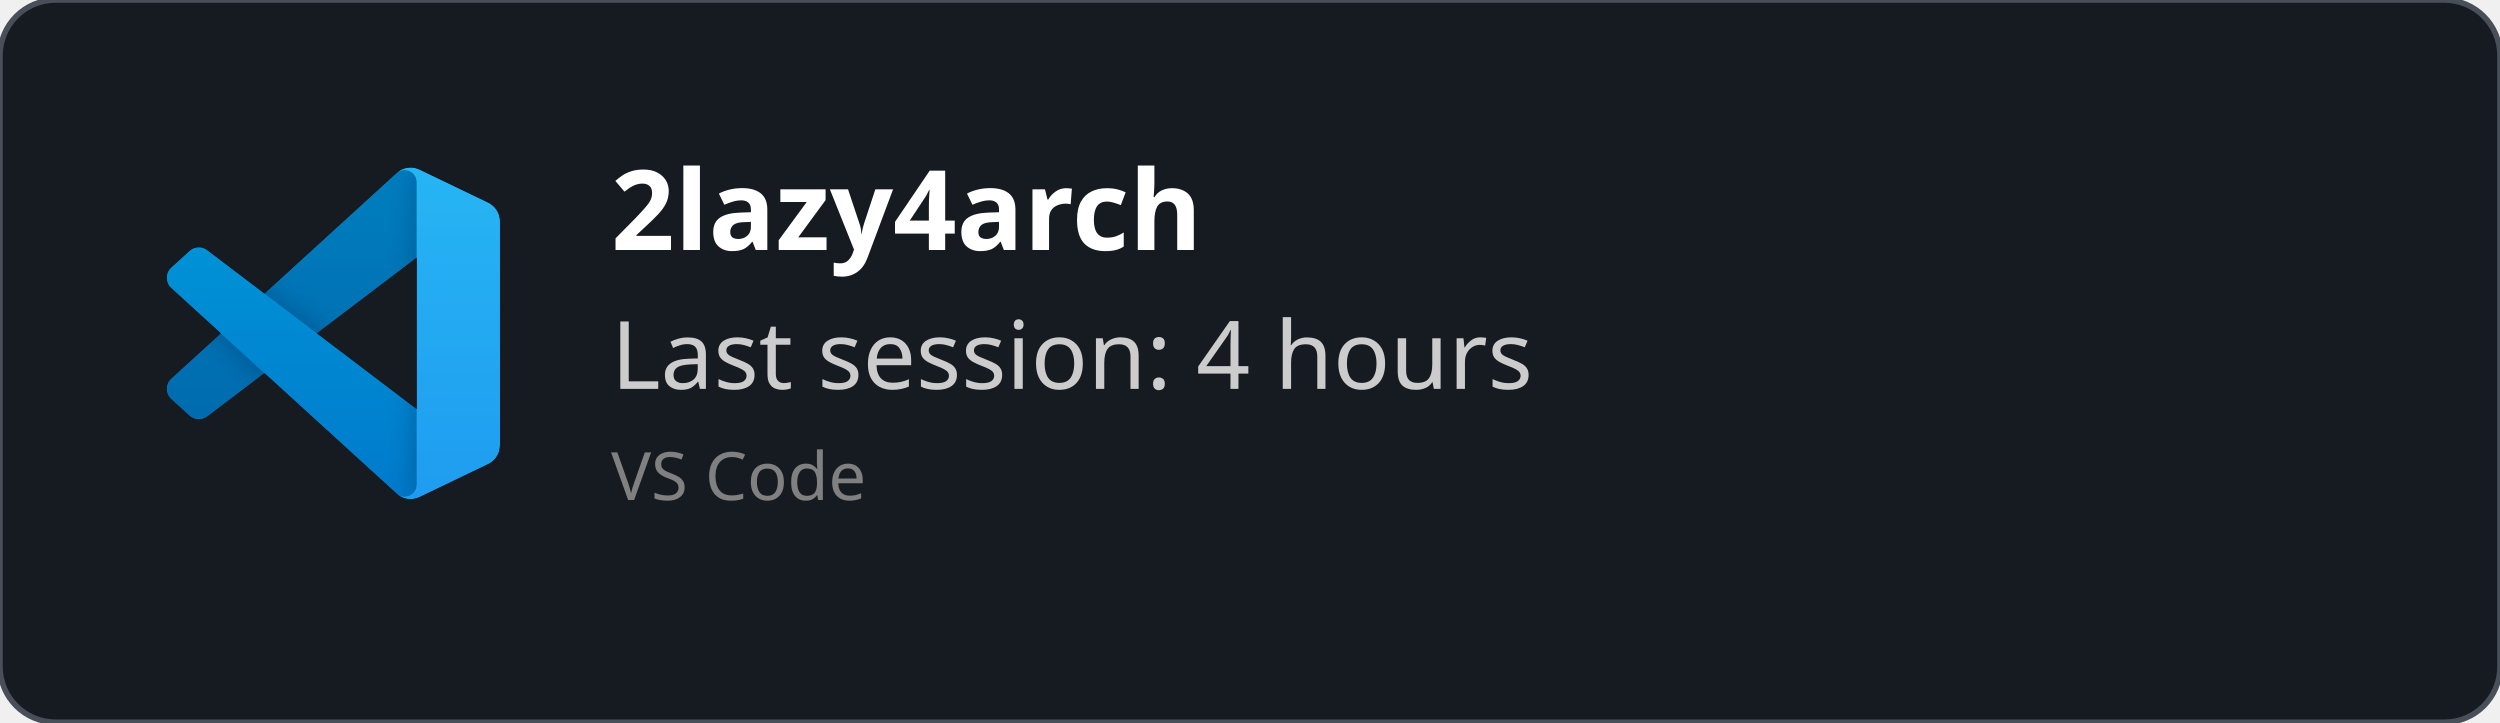
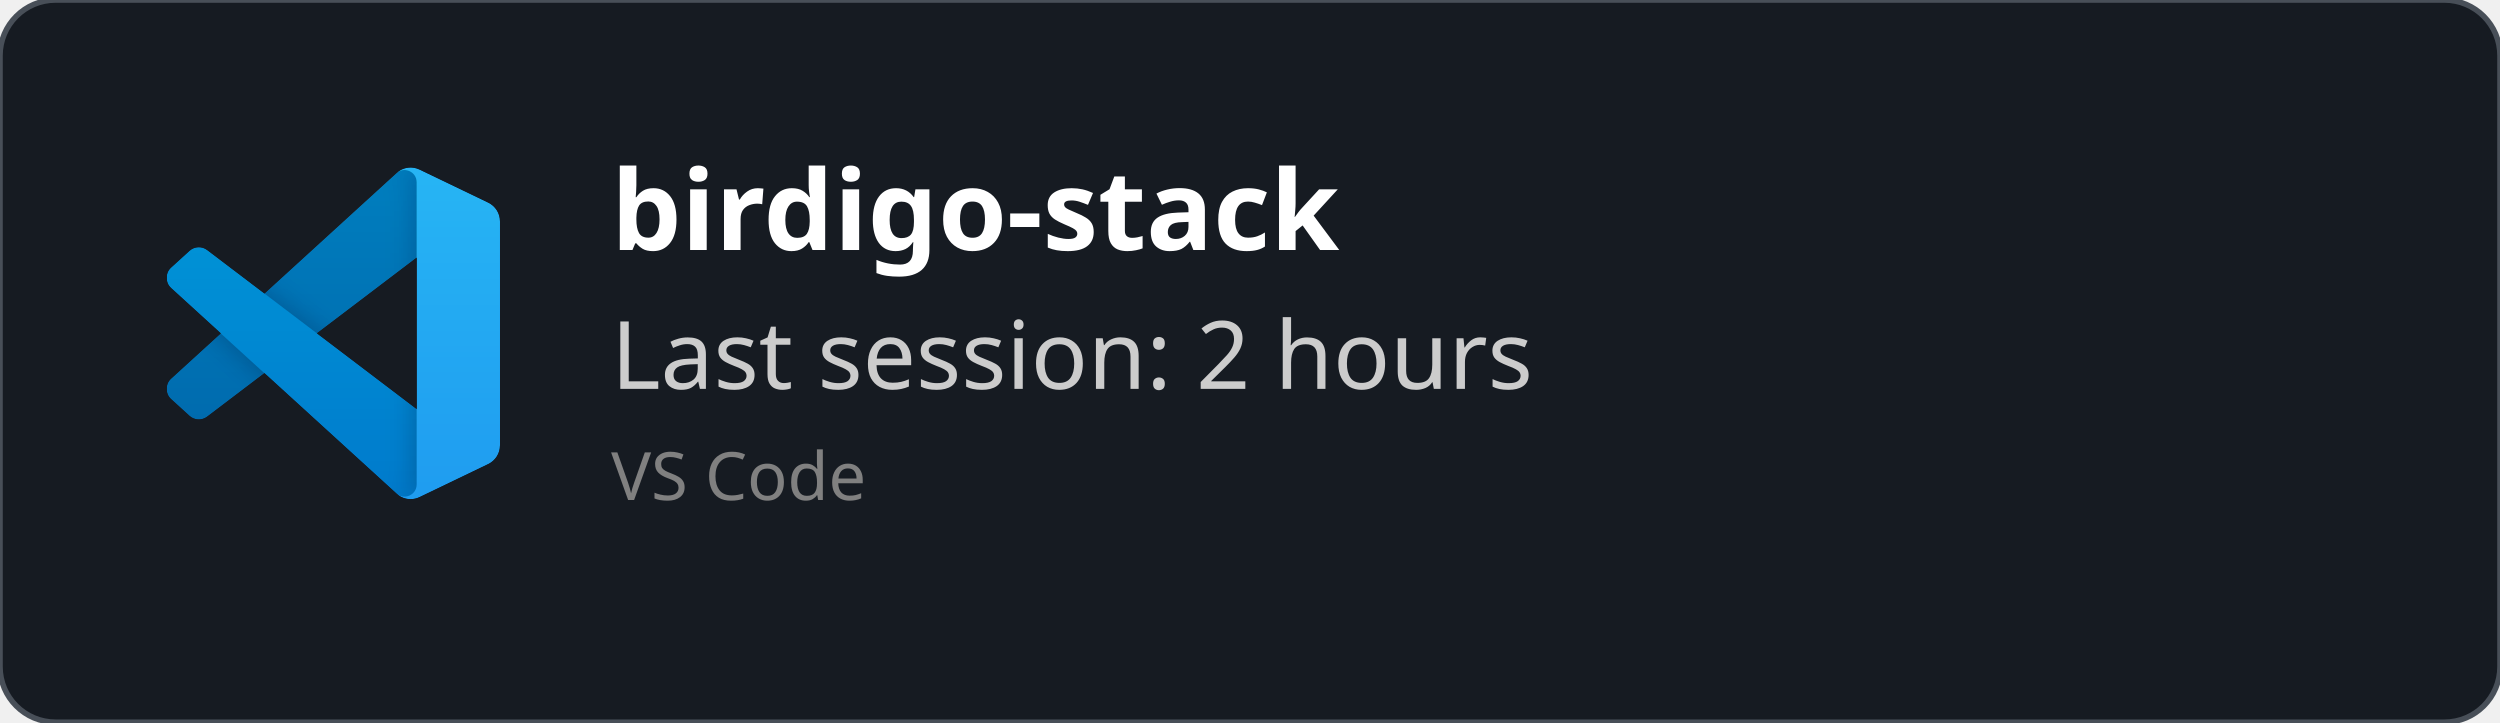
<svg xmlns="http://www.w3.org/2000/svg" width="450" height="130" viewBox="0 0 450 130" fill="none" role="img">
  <style>
    *{
        font-family: 'Segoe UI', Ubuntu, monospace
    }
    </style>
  <defs>
    <clipPath id="horizontalClip" x="20" y="20" width="500" height="200">
      <rect x="90" y="20" width="300" height="50" />
    </clipPath>
  </defs>
  <rect width="450" height="130" fill="rgba(22,27,34)" stroke="#484f58" stroke-width="1" fill-opacity="1" stroke-opacity="1" x="0" y="0" rx="10px" ry="10px">
    </rect>
  <svg width="60" height="60" x="30" y="30" viewBox="0 0 100 100" fill="none" id="vscode">
    <mask id="mask0" mask-type="alpha" maskUnits="userSpaceOnUse" x="0" y="0" width="100" height="100">
      <path fill-rule="evenodd" clip-rule="evenodd" d="M70.912 99.317C72.487 99.931 74.283 99.891 75.873 99.126L96.461 89.22C98.624 88.179 100 85.989 100 83.587V16.413C100 14.011 98.624 11.822 96.461 10.781L75.873 0.874C73.786 -0.13 71.345 0.116 69.513 1.447C69.252 1.637 69.003 1.849 68.769 2.083L29.355 38.041L12.187 25.01C10.589 23.797 8.354 23.896 6.869 25.246L1.363 30.255C-0.453 31.906 -0.455 34.763 1.359 36.417L16.247 50L1.359 63.583C-0.455 65.237 -0.453 68.094 1.363 69.745L6.869 74.754C8.354 76.104 10.589 76.204 12.187 74.99L29.355 61.959L68.769 97.917C69.392 98.541 70.125 99.01 70.912 99.317ZM75.015 27.299L45.109 50L75.015 72.701V27.299Z" fill="white" />
    </mask>
    <g mask="url(#mask0)">
      <path d="M96.461 10.796L75.857 0.876C73.472 -0.273 70.622 0.212 68.75 2.083L1.299 63.583C-0.516 65.237 -0.514 68.094 1.303 69.745L6.813 74.754C8.298 76.104 10.535 76.204 12.134 74.99L93.361 13.37C96.086 11.303 100 13.246 100 16.667V16.427C100 14.027 98.625 11.838 96.461 10.796Z" fill="#0065A9" />
      <g filter="url(#filter0_d)">
        <path d="M96.461 89.204L75.857 99.124C73.472 100.273 70.622 99.788 68.75 97.917L1.299 36.417C-0.516 34.763 -0.514 31.906 1.303 30.255L6.813 25.246C8.298 23.896 10.535 23.796 12.134 25.009L93.361 86.63C96.086 88.697 100 86.754 100 83.333V83.573C100 85.974 98.625 88.162 96.461 89.204Z" fill="#007ACC" />
      </g>
      <g filter="url(#filter1_d)">
        <path d="M75.858 99.126C73.472 100.274 70.622 99.788 68.75 97.917C71.056 100.223 75 98.59 75 95.328V4.672C75 1.41 71.056 -0.223 68.75 2.083C70.622 0.211 73.472 -0.274 75.858 0.874L96.459 10.781C98.623 11.822 100 14.011 100 16.413V83.587C100 85.989 98.623 88.179 96.459 89.22L75.858 99.126Z" fill="#1F9CF0" />
      </g>
      <g style="mix-blend-mode:overlay" opacity="0.25">
        <path fill-rule="evenodd" clip-rule="evenodd" d="M70.851 99.317C72.426 99.931 74.222 99.891 75.812 99.126L96.4 89.22C98.563 88.179 99.939 85.989 99.939 83.587V16.413C99.939 14.011 98.564 11.822 96.4 10.781L75.812 0.874C73.725 -0.13 71.284 0.116 69.453 1.447C69.191 1.637 68.942 1.849 68.708 2.083L29.294 38.041L12.126 25.01C10.528 23.796 8.293 23.896 6.809 25.246L1.302 30.255C-0.513 31.906 -0.515 34.763 1.298 36.417L16.186 50L1.298 63.583C-0.515 65.237 -0.513 68.094 1.302 69.745L6.809 74.754C8.293 76.104 10.528 76.204 12.126 74.99L29.294 61.959L68.708 97.917C69.332 98.54 70.064 99.01 70.851 99.317ZM74.954 27.299L45.048 50L74.954 72.701V27.299Z" fill="url(#paint0_linear)" />
      </g>
    </g>
    <defs>
      <filter id="filter0_d" x="-8.394" y="15.829" width="116.727" height="92.246" filterUnits="userSpaceOnUse" color-interpolation-filters="sRGB">
        <feFlood flood-opacity="0" result="BackgroundImageFix" />
        <feColorMatrix in="SourceAlpha" type="matrix" values="0 0 0 0 0 0 0 0 0 0 0 0 0 0 0 0 0 0 127 0" />
        <feOffset />
        <feGaussianBlur stdDeviation="4.167" />
        <feColorMatrix type="matrix" values="0 0 0 0 0 0 0 0 0 0 0 0 0 0 0 0 0 0 0.25 0" />
        <feBlend mode="overlay" in2="BackgroundImageFix" result="effect1_dropShadow" />
        <feBlend mode="normal" in="SourceGraphic" in2="effect1_dropShadow" result="shape" />
      </filter>
      <filter id="filter1_d" x="60.417" y="-8.076" width="47.917" height="116.151" filterUnits="userSpaceOnUse" color-interpolation-filters="sRGB">
        <feFlood flood-opacity="0" result="BackgroundImageFix" />
        <feColorMatrix in="SourceAlpha" type="matrix" values="0 0 0 0 0 0 0 0 0 0 0 0 0 0 0 0 0 0 127 0" />
        <feOffset />
        <feGaussianBlur stdDeviation="4.167" />
        <feColorMatrix type="matrix" values="0 0 0 0 0 0 0 0 0 0 0 0 0 0 0 0 0 0 0.25 0" />
        <feBlend mode="overlay" in2="BackgroundImageFix" result="effect1_dropShadow" />
        <feBlend mode="normal" in="SourceGraphic" in2="effect1_dropShadow" result="shape" />
      </filter>
      <linearGradient id="paint0_linear" x1="49.939" y1="0.258" x2="49.939" y2="99.742" gradientUnits="userSpaceOnUse">
        <stop stop-color="white" />
        <stop offset="1" stop-color="white" stop-opacity="0" />
      </linearGradient>
    </defs>
  </svg>
  <text x="110" y="45" font-size="20" clip-path="url(#horizontalClip)" font-weight="bold" font-family="Ubuntu" fill="white">
-     2lazy4arch
+     birdigo-stack
    </text>
  <text x="110" y="70" font-size="17px" font-family="Ubuntu" fill="#ccc">
-     Last session: 4 hours
+     Last session: 2 hours
    </text>
  <text x="110" y="90" font-size="12px" font-family="Ubuntu" fill="grey">
    VS Code
    </text>
</svg>
